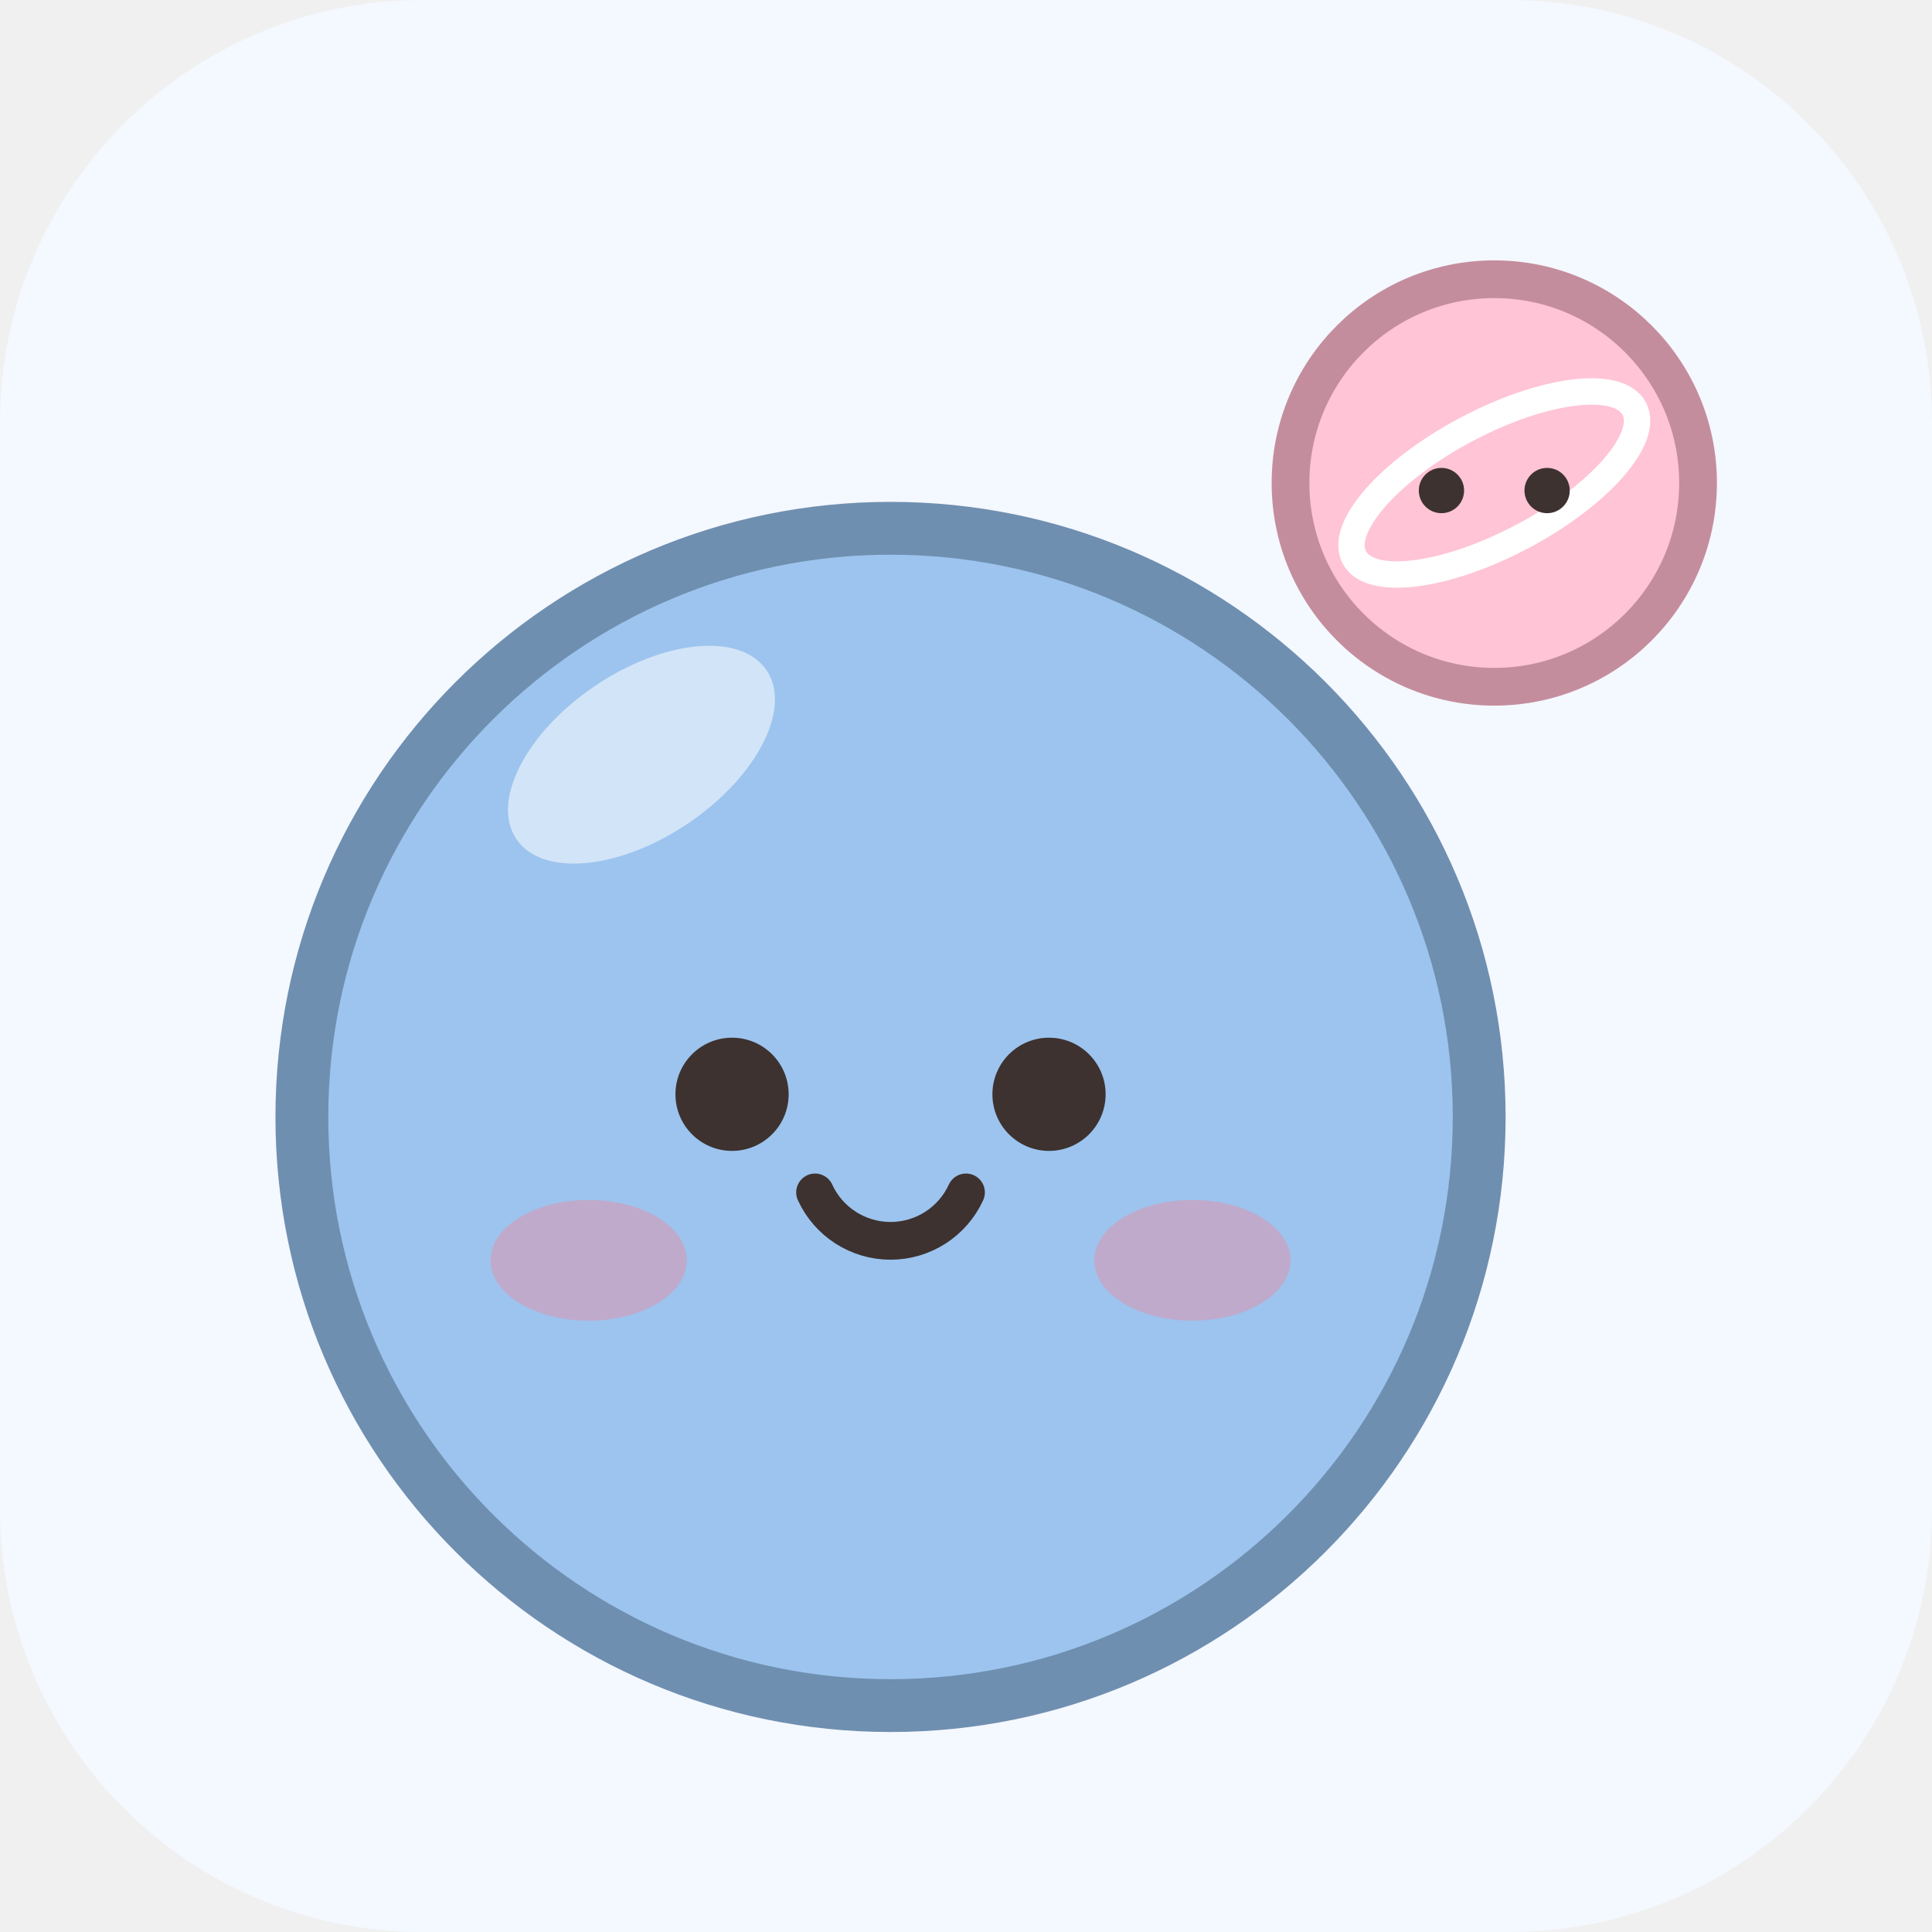
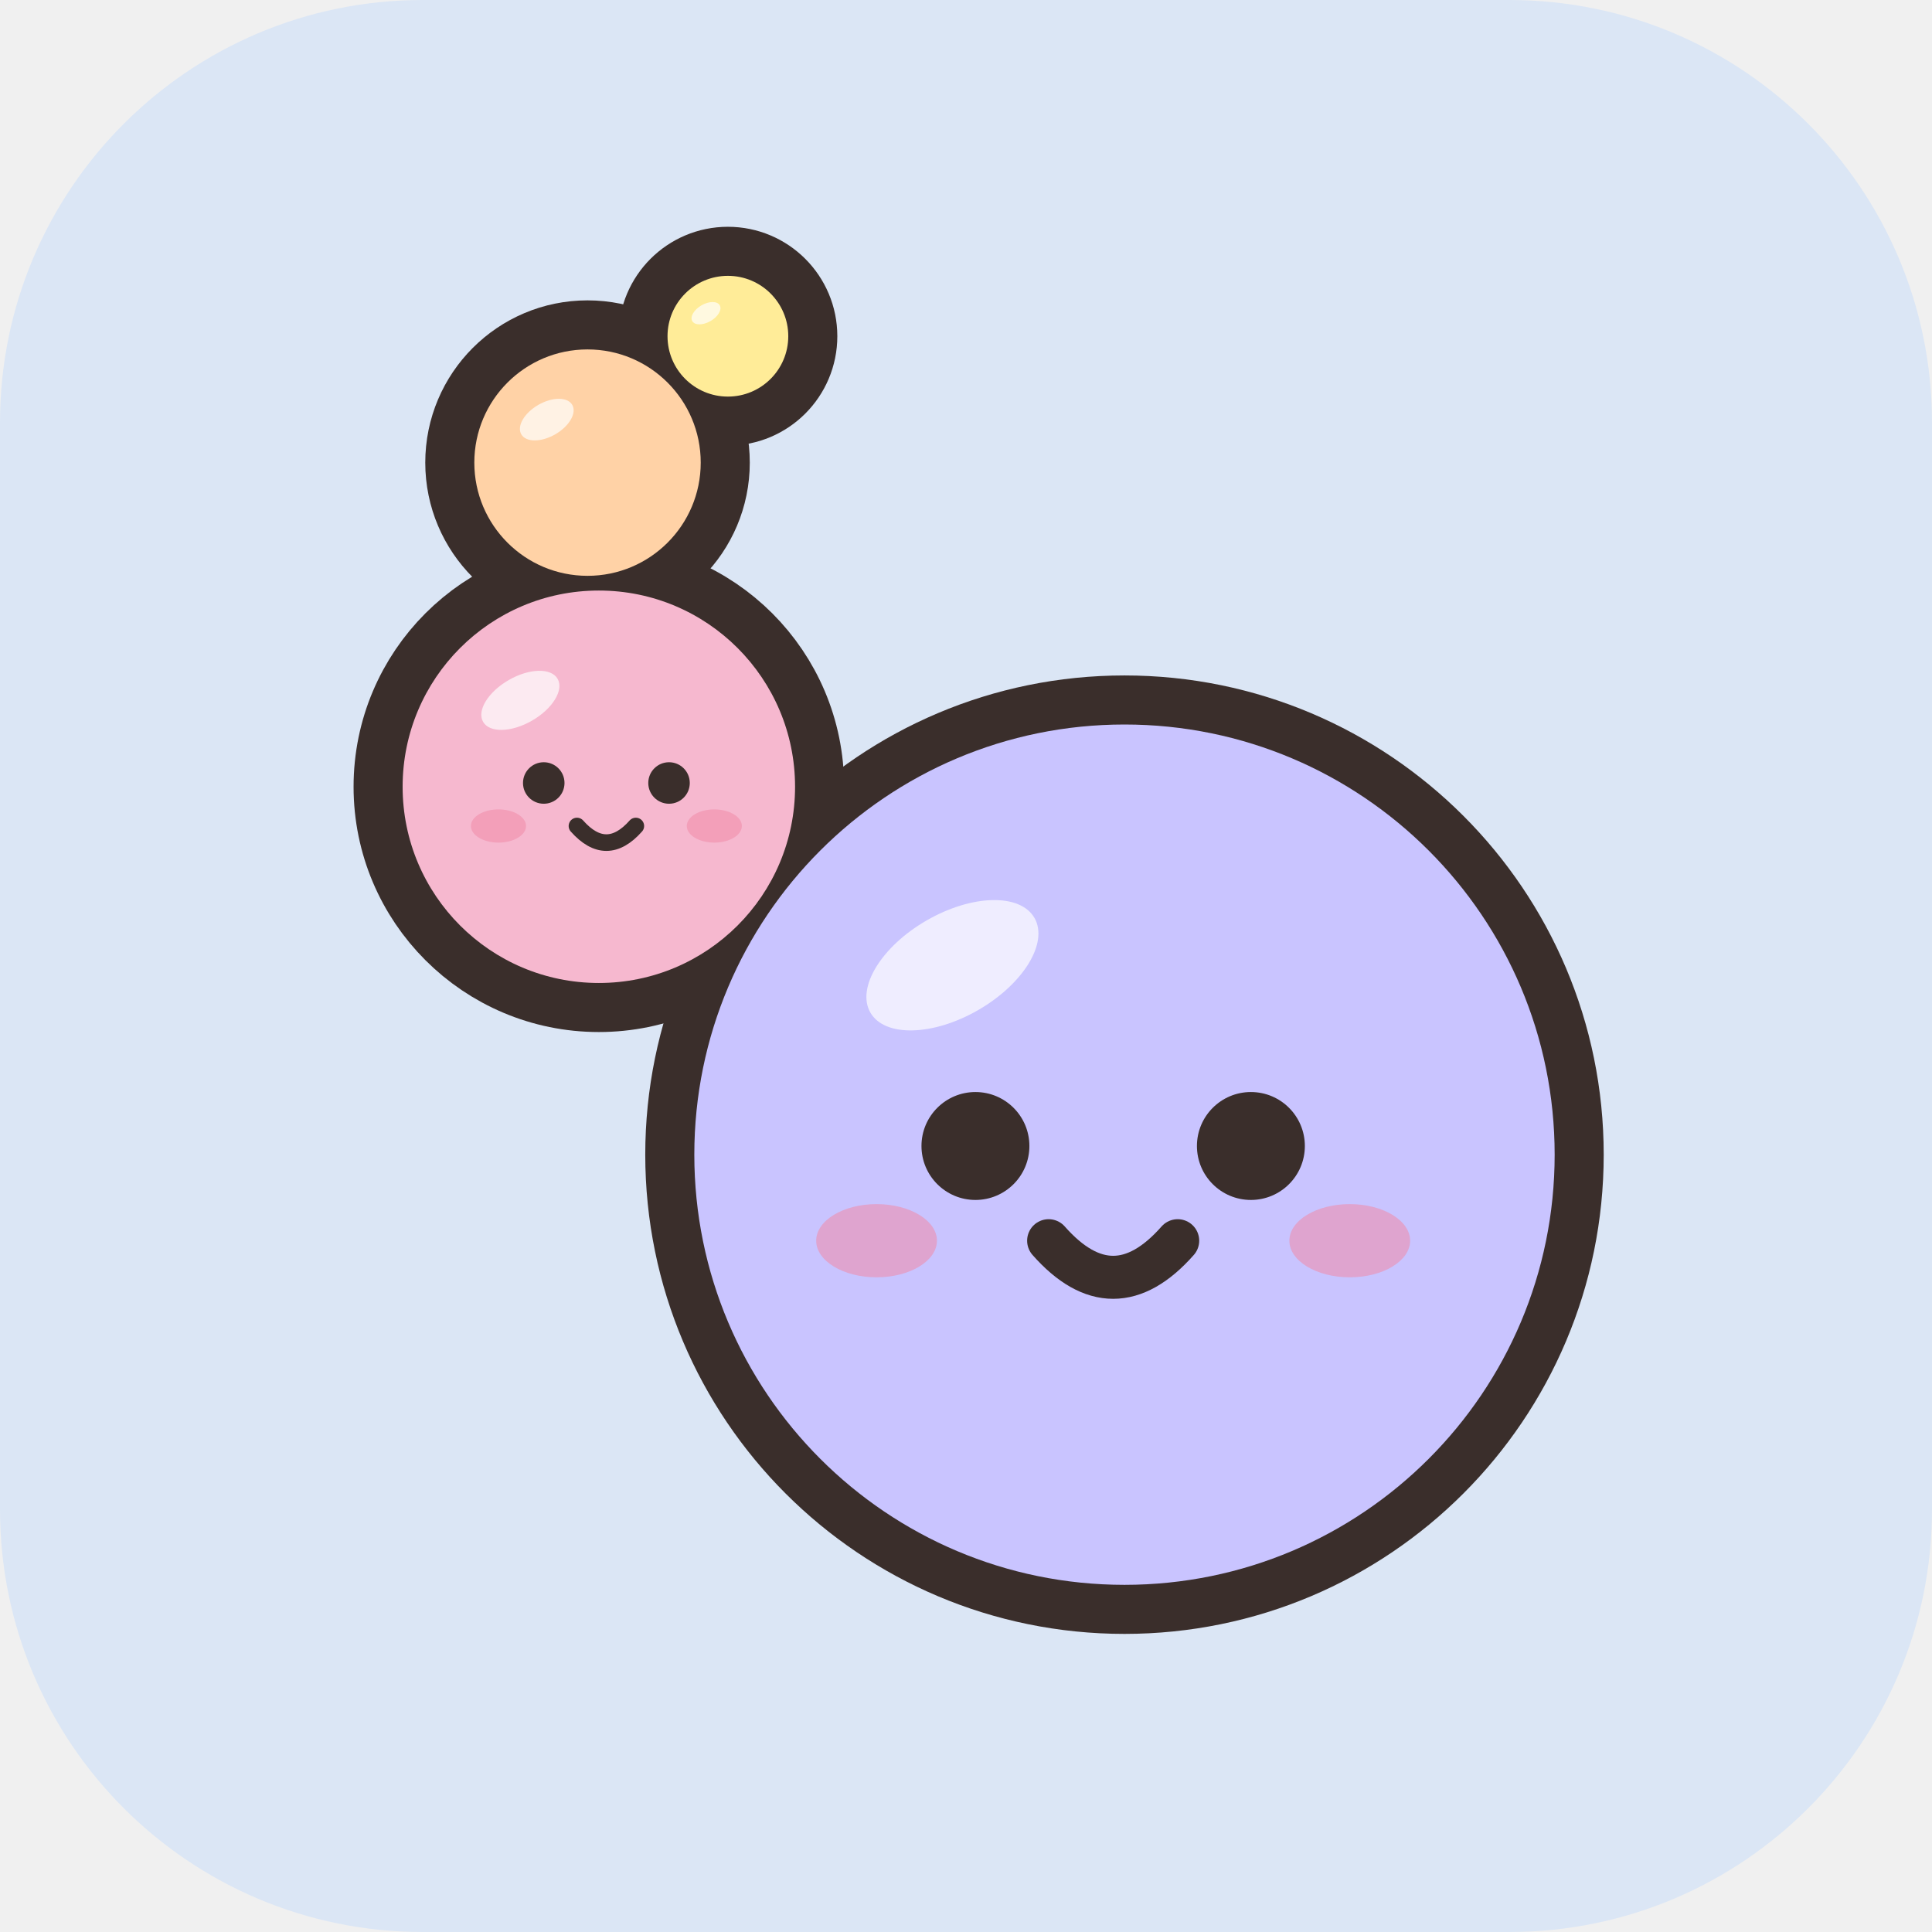
<svg xmlns="http://www.w3.org/2000/svg" viewBox="0 0 512 512">
-   <rect width="512" height="512" rx="112" fill="#f4f8ff" />
-   <circle cx="236" cy="296" r="156" fill="#9cc4ee" stroke="#6f8fb0" stroke-width="14" />
-   <ellipse cx="170" cy="200" rx="40" ry="22" transform="rotate(-34 170 200)" fill="#fff" fill-opacity=".55" />
-   <ellipse cx="156" cy="334" rx="26" ry="16" fill="#ff788c" fill-opacity=".35" />
-   <ellipse cx="316" cy="334" rx="26" ry="16" fill="#ff788c" fill-opacity=".35" />
-   <circle cx="194" cy="290" r="15" fill="#3d3230" />
-   <circle cx="278" cy="290" r="15" fill="#3d3230" />
-   <path d="M216 316a22 22 0 0 0 40 0" fill="none" stroke="#3d3230" stroke-width="10" stroke-linecap="round" />
-   <circle cx="396" cy="128" r="54" fill="#ffc4d6" stroke="#c48d9d" stroke-width="10" />
-   <ellipse cx="396" cy="128" rx="42" ry="16" transform="rotate(-28 396 128)" fill="none" stroke="#fff" stroke-width="7" />
-   <circle cx="382" cy="130" r="6" fill="#3d3230" />
-   <circle cx="410" cy="130" r="6" fill="#3d3230" />
+   <rect width="512" height="512" rx="112" fill="#dbe6f5" />
+   <g stroke="#3a2e2b" stroke-width="26" fill="#3a2e2b">
+     <circle cx="192.9" cy="89.1" r="16" />
+     <circle cx="155.7" cy="122.6" r="30" />
+     <circle cx="158.7" cy="208.5" r="52" />
+     <circle cx="298" cy="306" r="114" />
+   </g>
+   <circle cx="192.9" cy="89.1" r="16" fill="#ffec98" />
+   <circle cx="155.7" cy="122.6" r="30" fill="#ffd2a6" />
+   <circle cx="158.7" cy="208.5" r="52" fill="#f6b8cf" />
+   <circle cx="298" cy="306" r="114" fill="#c9c4ff" />
+   <g fill="#3a2e2b">
+     <ellipse cx="187.1" cy="83" rx="4.2" ry="2.4" fill="#fff" opacity=".7" transform="rotate(-30 187.1 83)" />
+     <ellipse cx="144.9" cy="111.2" rx="7.8" ry="4.5" fill="#fff" opacity=".7" transform="rotate(-30 144.9 111.2)" />
+     <ellipse cx="137.9" cy="185.6" rx="11.4" ry="6.2" fill="#fff" opacity=".7" transform="rotate(-30 137.9 185.6)" />
+     <circle cx="144.1" cy="207.5" r="5.5" />
+     <circle cx="177.3" cy="207.5" r="5.5" />
+     <ellipse cx="132.1" cy="218.9" rx="7.3" ry="4.4" fill="#f08aa8" opacity=".55" />
+     <ellipse cx="189.3" cy="218.9" rx="7.3" ry="4.4" fill="#f08aa8" opacity=".55" />
+     <path d="M152.9 218.9q7.8 8.8 15.6 0" fill="none" stroke="#3a2e2b" stroke-width="4.4" stroke-linecap="round" />
+     <ellipse cx="252.4" cy="255.8" rx="25.1" ry="13.7" fill="#fff" opacity=".7" transform="rotate(-30 252.4 255.8)" />
+     <circle cx="258.5" cy="303.7" r="14.3" />
+     <circle cx="331.5" cy="303.7" r="14.3" />
+     <ellipse cx="232.3" cy="328.8" rx="16" ry="9.7" fill="#f08aa8" opacity=".55" />
+     <ellipse cx="357.7" cy="328.8" rx="16" ry="9.7" fill="#f08aa8" opacity=".55" />
+     <path d="M277.9 328.8q17.1 19.4 34.2 0" fill="none" stroke="#3a2e2b" stroke-width="11.4" stroke-linecap="round" />
+   </g>
</svg>
